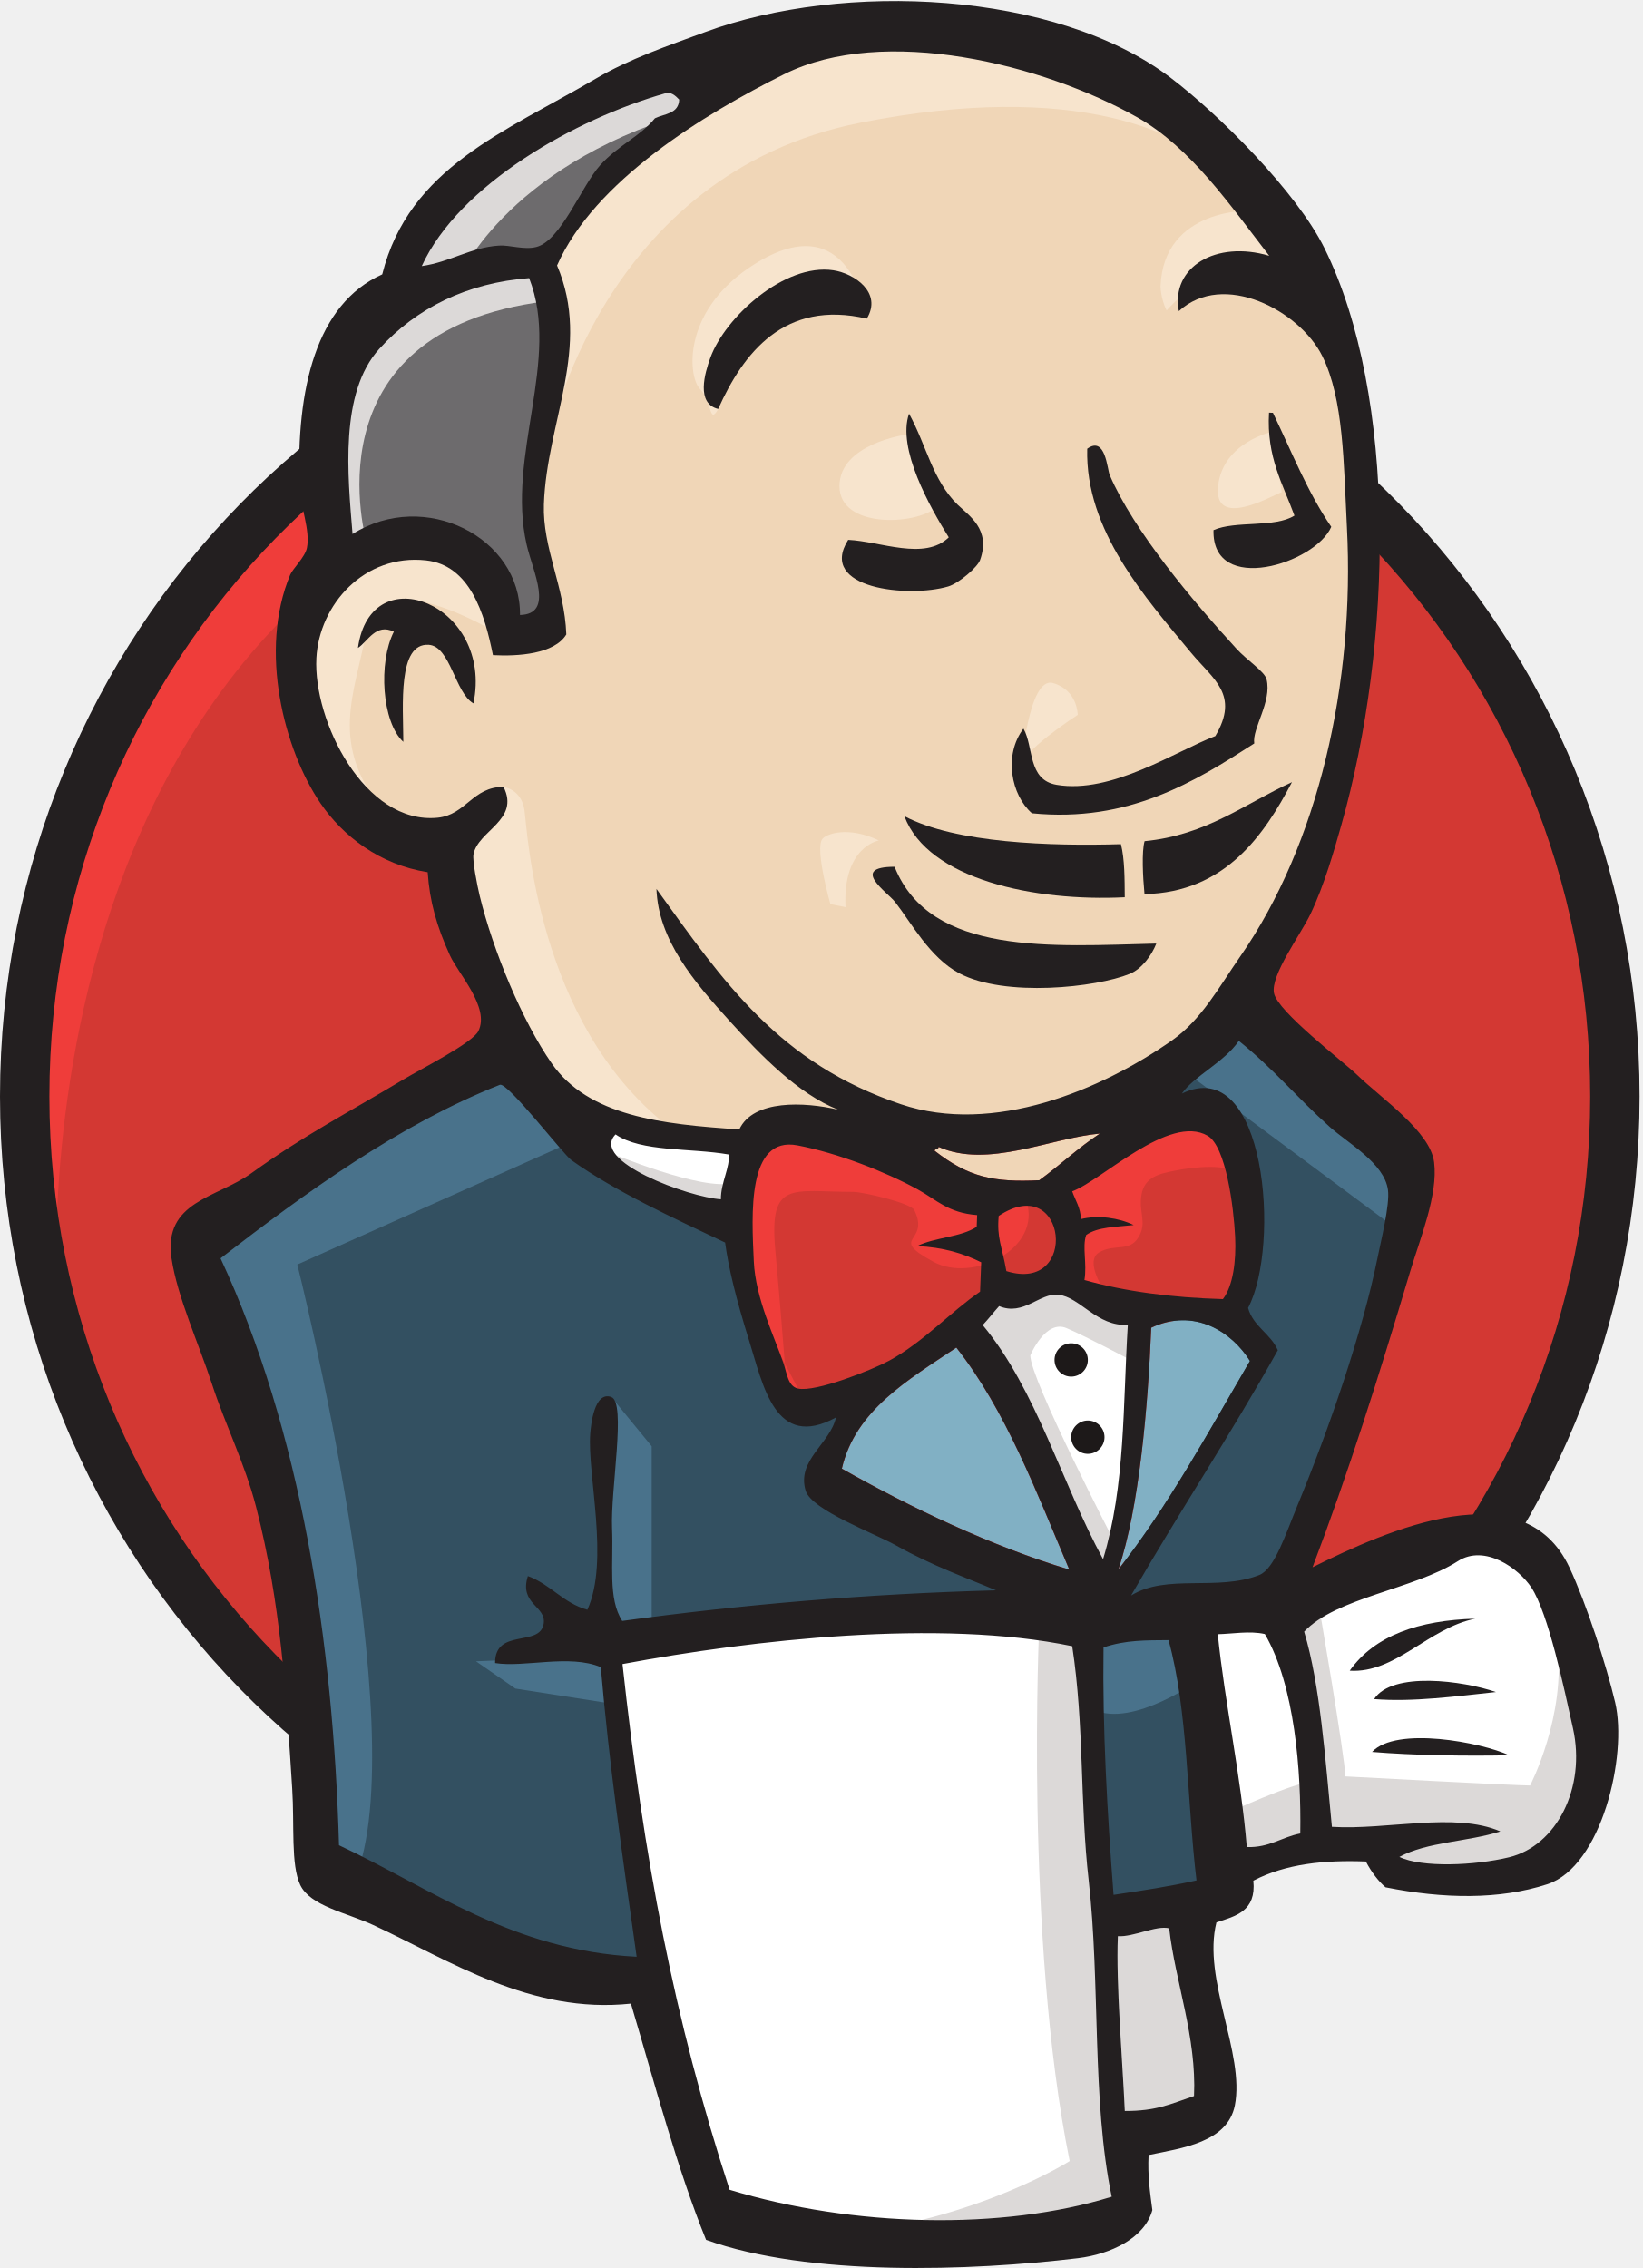
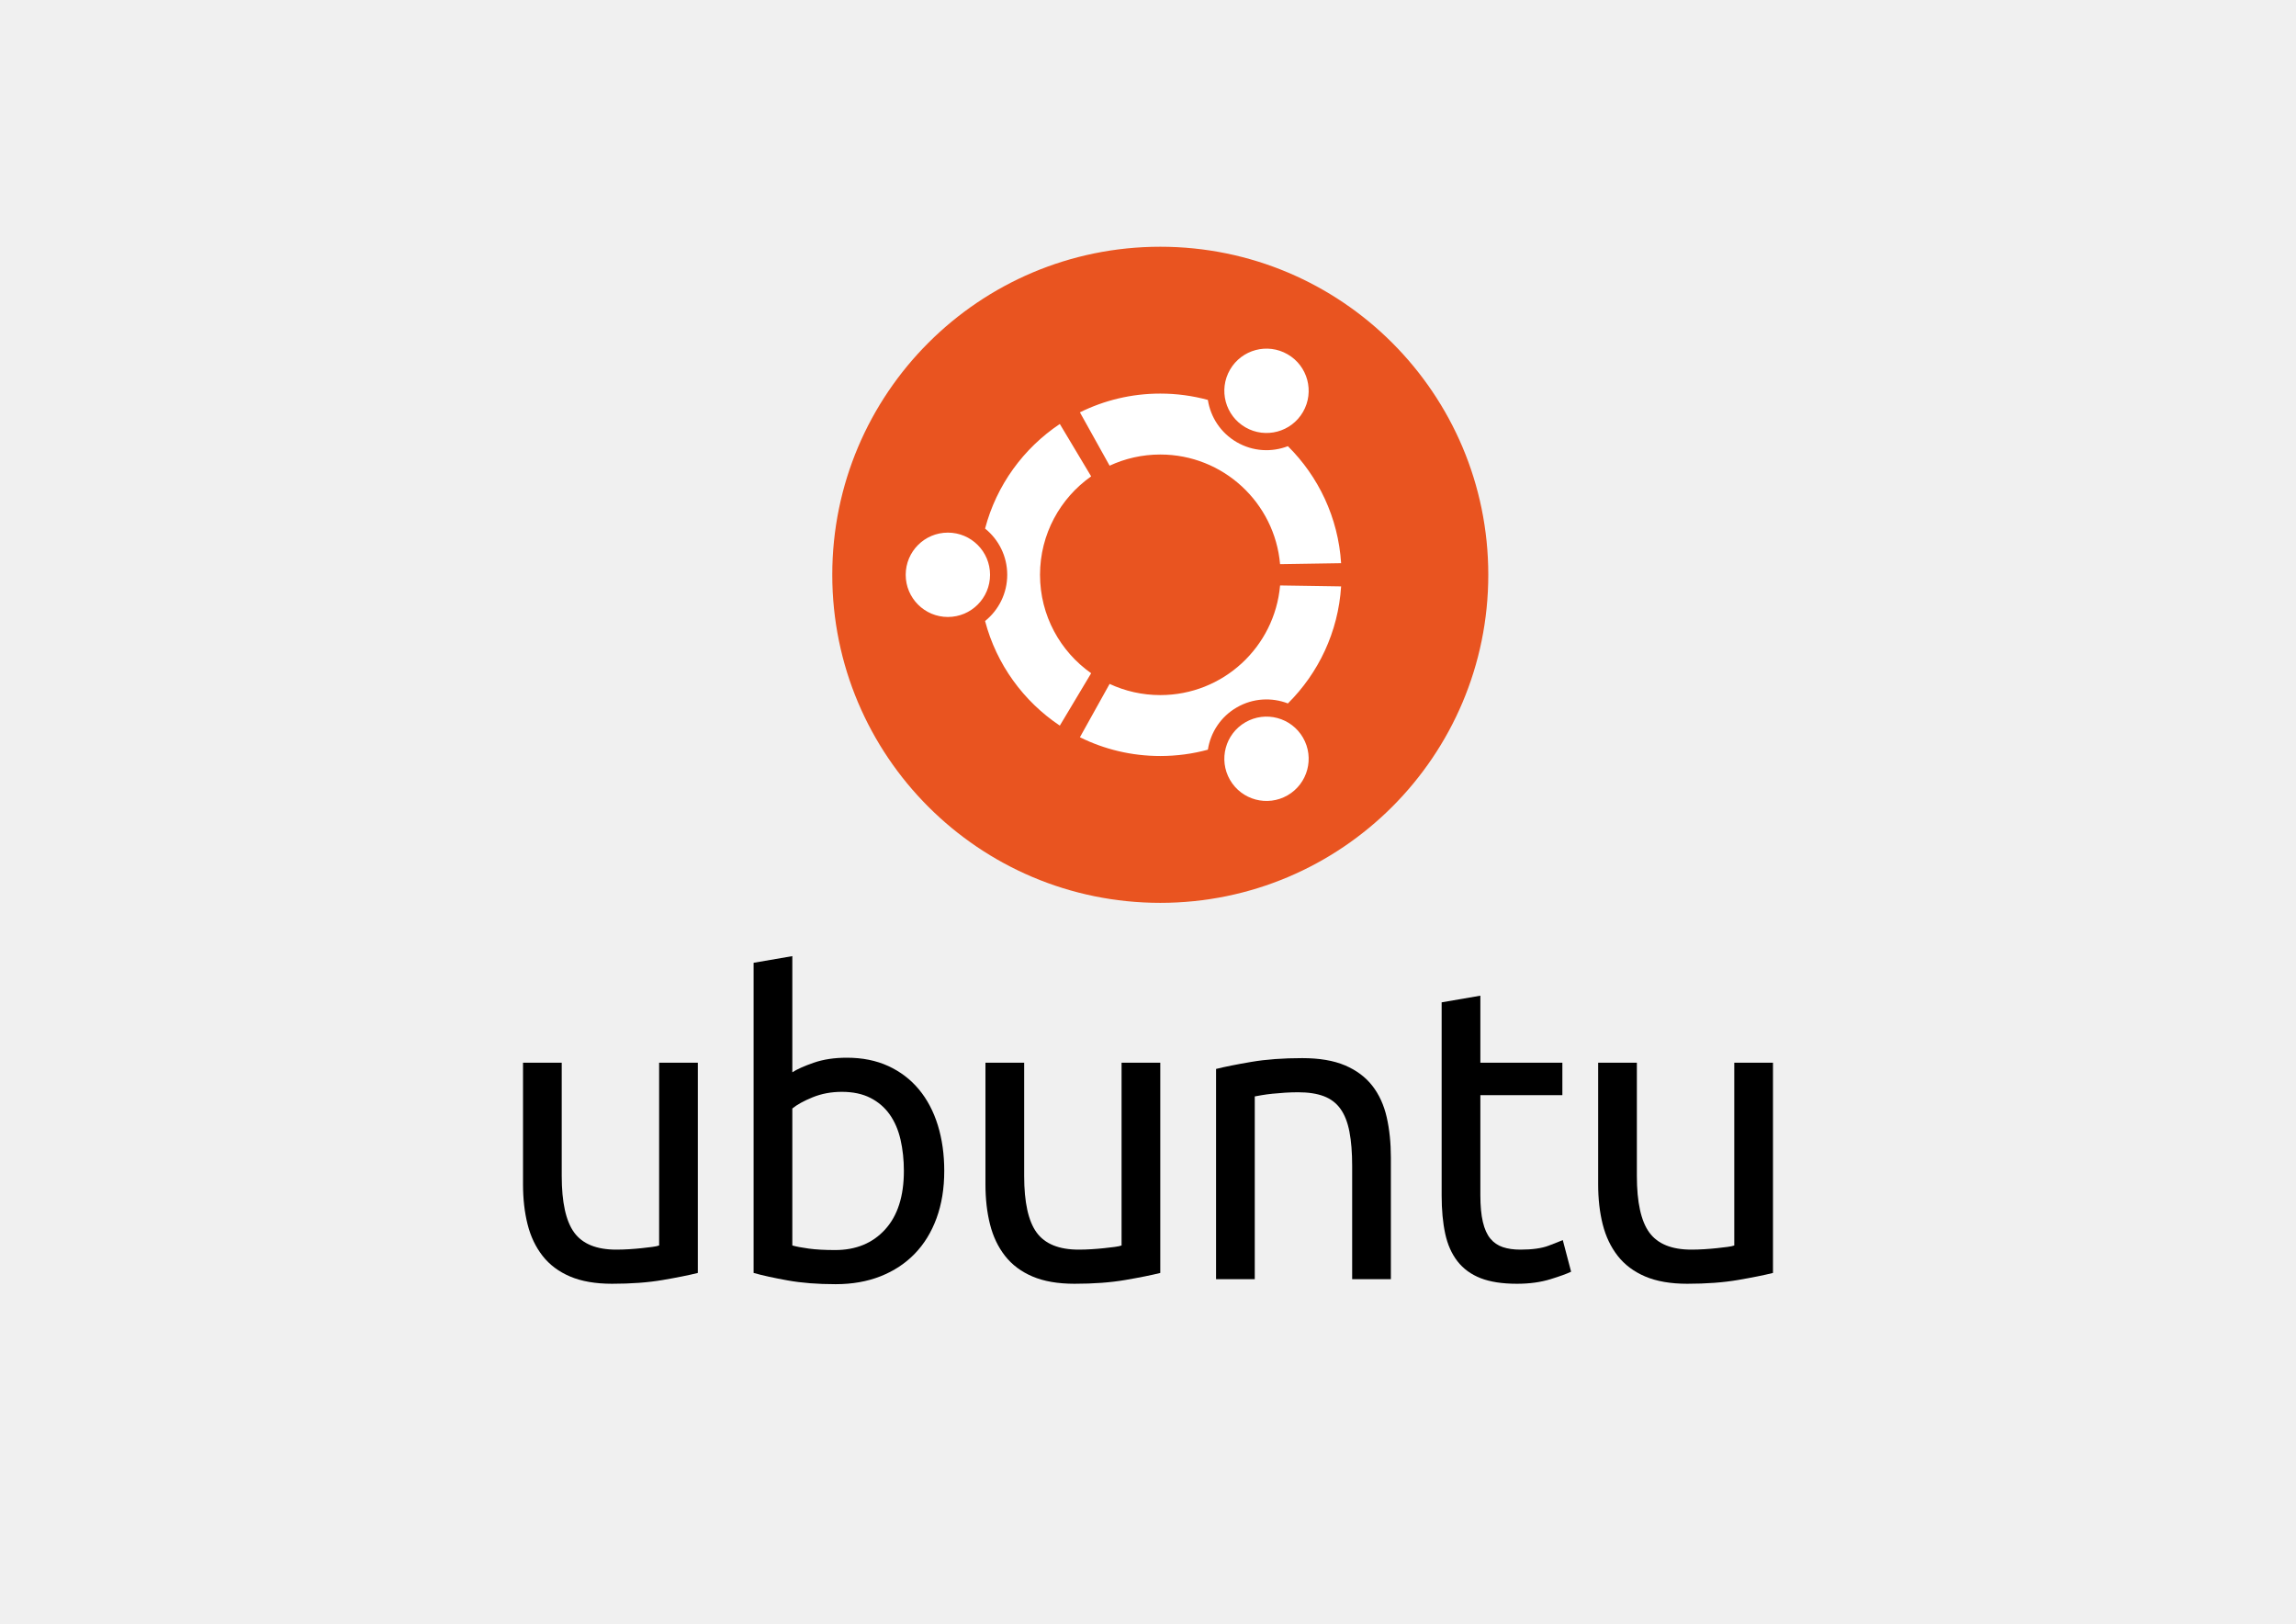
- <svg xmlns="http://www.w3.org/2000/svg" id="svg2" version="1.1" width="226" height="312" xml:space="preserve">
-   <defs id="defs6">
-     <clipPath clipPathUnits="userSpaceOnUse" id="clipPath18">
-       <path d="M 0,2494.84 0,0 l 1804.34,0 0,2494.84 -1804.34,0 z" id="path20" />
-     </clipPath>
-   </defs>
-   <g id="g10" transform="matrix(1.25,0,0,-1.25,0,312)">
-     <g id="g3393">
-       <path d="m 177.718,129.264 c 0,-49.429 -39.175,-89.499 -87.5,-89.499 -48.324,0 -87.499,40.07 -87.499,89.499 0,49.43 39.175,89.501 87.499,89.501 48.325,0 87.5,-40.071 87.5,-89.501" style="fill:#d33833;fill-opacity:1;fill-rule:evenodd;stroke:none" id="path22" />
-       <path d="m 6.284,107.098 c 0,0 -6.334,93.333 79.666,96 l -6,10 -46.666,-15.667 -13.334,-15.333 -11.666,-22.334 -6.667,-26 2,-17.333" style="fill:#ef3d3a;fill-opacity:1;fill-rule:nonzero;stroke:none" id="path24" />
-       <path d="M 30.288,190.319 C 14.936,174.611 5.436,152.923 5.436,128.93 l 0,0 c 0,-23.988 9.5,-45.679 24.852,-61.384 l 0,0 C 45.648,51.841 66.815,42.15 90.217,42.15 l 0,0 c 23.402,0 44.571,9.691 59.929,25.396 l 0,0 c 15.351,15.705 24.853,37.396 24.853,61.384 l 0,0 c 0,23.993 -9.502,45.681 -24.853,61.389 l 0,0 c -15.358,15.702 -36.527,25.393 -59.929,25.395 l 0,0 C 66.815,215.712 45.648,206.021 30.288,190.319 l 0,0 z M 26.402,63.747 C 10.087,80.433 0,103.493 0,128.93 l 0,0 c 0,25.441 10.087,48.499 26.402,65.186 l 0,0 c 16.312,16.69 38.892,27.035 63.815,27.032 l 0,0 c 24.923,0.003 47.505,-10.342 63.814,-27.032 l 0,0 c 16.317,-16.687 26.405,-39.747 26.403,-65.186 l 0,0 c 0.002,-25.437 -10.086,-48.497 -26.403,-65.183 l 0,0 C 137.722,47.058 115.14,36.714 90.217,36.714 l 0,0 c -24.923,0 -47.503,10.344 -63.815,27.033 l 0,0" style="fill:#231f20;fill-opacity:1;fill-rule:nonzero;stroke:none" id="path26" />
-       <path d="m 127.051,128.768 -13.334,-2 -18,-2 -11.667,-0.333 -11.333,0.333 -8.667,2.667 -7.667,8.333 -6,17 -1.333,3.667 -8,2.666 -4.667,7.667 -3.333,11 3.667,9.667 8.666,3 7,-3.334 3.334,-7.333 4,0.667 1.333,1.666 -1.333,7.667 -0.334,9.667 2,13.333 -0.078,7.616 6.078,9.717 10.667,7.667 18.667,8 20.666,-3 18,-13 8.334,-13.333 5.333,-9.667 1.333,-24 -4,-20.667 -7.333,-18.333 -7,-9.667" style="fill:#f0d6b7;fill-opacity:1;fill-rule:evenodd;stroke:none" id="path28" />
-       <path d="m 115.717,71.102 -47.667,-2 0,-8 4,-28 -2,-2.334 -33.333,11.334 -2.334,4 -3.333,37.666 -7.666,22.667 -1.667,5.333 26.666,18.333 8.334,3.334 7.333,-9 6.333,-5.667 7.334,-2.333 3.333,-1 4,-17.333 3,-3.667 7.667,2.667 -5.334,-10.334 29,-13.666 -3.666,-2" style="fill:#335061;fill-opacity:1;fill-rule:evenodd;stroke:none" id="path30" />
-       <path d="m 36.717,187.435 8.666,3 7,-3.334 3.334,-7.333 4,0.667 1,4 -2,7.666 2,18.334 -1.667,10 6,7 13,10.333 -3.667,5 -18.333,-9 -7.667,-6 -4.333,-9.333 -6.667,-9 -2,-10.667 1.334,-11.333" style="fill:#6d6b6d;fill-opacity:1;fill-rule:evenodd;stroke:none" id="path32" />
-       <path d="m 50.383,218.768 c 0,0 5,12.333 25,18.333 20,6 1,4.334 1,4.334 l -21.666,-8.334 -8.334,-8.333 -3.666,-6.667 7.666,0.667" style="fill:#dcd9d8;fill-opacity:1;fill-rule:evenodd;stroke:none" id="path34" />
-       <path d="m 40.383,189.768 c 0,0 -7,23.334 19.667,26.667 l -1,4 -18.333,-4.334 -5.334,-17.333 1.334,-11.333 3.666,2.333" style="fill:#dcd9d8;fill-opacity:1;fill-rule:evenodd;stroke:none" id="path36" />
-       <path d="m 51.05,158.768 4.364,4.229 c 0,0 1.97,-0.229 2.303,-2.562 0.333,-2.334 1.333,-23.334 15.666,-34.668 1.307,-1.034 -10.666,1.668 -10.666,1.668 l -10.667,16.666" style="fill:#f7e4cd;fill-opacity:1;fill-rule:evenodd;stroke:none" id="path38" />
-       <path d="m 112.385,165.101 c 0,0 0.777,10.104 3.498,9.327 2.721,-0.777 2.721,-3.498 2.721,-3.498 0,0 -6.608,-4.275 -6.219,-5.829" style="fill:#f7e4cd;fill-opacity:1;fill-rule:evenodd;stroke:none" id="path40" />
-       <path d="m 140.05,202.101 c 0,0 -5.494,-1.16 -6,-6 -0.506,-4.841 6,-1 7,-0.667" style="fill:#f7e4cd;fill-opacity:1;fill-rule:nonzero;stroke:none" id="path42" />
-       <path d="m 99.717,201.767 c 0,0 -7.334,-1 -7.334,-5.666 0,-4.667 8.334,-4.334 10.667,-2.334" style="fill:#f7e4cd;fill-opacity:1;fill-rule:nonzero;stroke:none" id="path44" />
-       <path d="m 54.383,180.101 c 0,0 -12.667,7.667 -14,0.333 -1.333,-7.333 -4.334,-12.667 2,-20.333 l -4.333,1.333 -4,10.333 -1.333,10 7.666,8.001 8.667,-0.667 5,-4 0.333,-5" style="fill:#f7e4cd;fill-opacity:1;fill-rule:evenodd;stroke:none" id="path46" />
-       <path d="m 60.383,201.101 c 0,0 5.667,29.333 34.334,35 23.601,4.665 35.999,-1 40.666,-6.333 0,0 -21,24.999 -41,17.333 -20,-7.667 -34.666,-21.667 -34.333,-30.666 0.568,-15.328 0.333,-15.334 0.333,-15.334" style="fill:#f7e4cd;fill-opacity:1;fill-rule:evenodd;stroke:none" id="path48" />
-       <path d="m 137.717,226.435 c 0,0 -9.666,0.333 -10,-8.334 0,0 -0.001,-1.333 0.666,-2.666 0,0 7.668,8.667 12.334,4" style="fill:#f7e4cd;fill-opacity:1;fill-rule:evenodd;stroke:none" id="path50" />
-       <path d="m 95.389,214.532 c 0,0 -1.664,13.303 -13.006,5.569 -7.333,-5 -6.666,-12 -5.333,-13.333 1.333,-1.334 0.971,-4.019 1.986,-2.176 1.014,1.843 0.68,7.843 4.348,9.509 3.667,1.667 9.678,3.529 12.006,0.431" style="fill:#f7e4cd;fill-opacity:1;fill-rule:evenodd;stroke:none" id="path52" />
-       <path d="m 64.05,124.435 -31.333,-14 c 0,0 13,-51.667 6.333,-67.667 l -4.667,1.666 -0.333,19.667 -8.666,37.333 -3.667,10.334 32.666,21.999 9.667,-9.332" style="fill:#49728b;fill-opacity:1;fill-rule:evenodd;stroke:none" id="path54" />
-       <path d="m 67.272,95.858 4.445,-5.424 0,-20 -5.334,0 c 0,0 -0.666,14 -0.666,15.667 0,1.667 0.666,7.667 0.666,7.667" style="fill:#49728b;fill-opacity:1;fill-rule:evenodd;stroke:none" id="path56" />
-       <path d="m 67.383,67.434 -15,-0.666 4.334,-3 10.666,-1.667" style="fill:#49728b;fill-opacity:1;fill-rule:evenodd;stroke:none" id="path58" />
-       <path d="m 118.717,70.768 12.333,0.333 3,-30.667 -12.667,-1.666 -2.666,32" style="fill:#335061;fill-opacity:1;fill-rule:evenodd;stroke:none" id="path60" />
-       <path d="m 122.05,70.768 18.667,1 c 0,0 7.666,19.333 7.666,20.333 0,1 6.667,28 6.667,28 l -15,15.666 -3,2.667 -8,-8 0,-31 -7,-28.666" style="fill:#335061;fill-opacity:1;fill-rule:evenodd;stroke:none" id="path62" />
-       <path d="m 130.383,73.101 -11.666,-2.333 1.666,-9.334 c 4.333,-2 11.667,3.334 11.667,3.334" style="fill:#49728b;fill-opacity:1;fill-rule:evenodd;stroke:none" id="path64" />
-       <path d="m 130.717,131.434 23.333,-17.333 0.667,8 -17.667,16.333 -6.333,-7" style="fill:#49728b;fill-opacity:1;fill-rule:evenodd;stroke:none" id="path66" />
-       <path d="M 78.951,5.098 72.05,33.102 68.617,53.765 68.05,69.102 l 31.235,1.663 19.433,0.003 -1.767,-35.003 3,-27 -0.333,-5 -25.333,-2 -15.334,3.333" style="fill:#ffffff;fill-opacity:1;fill-rule:evenodd;stroke:none" id="path68" />
-       <path d="m 114.383,71.101 c 0,0 -1.666,-34.667 3.334,-59.333 0,0 -10,-6.334 -24.667,-8 l 28,1 3.333,2 -4,54.666 -1,11.668" style="fill:#dcd9d8;fill-opacity:1;fill-rule:evenodd;stroke:none" id="path70" />
-       <path d="m 134.618,43.098 13,3.667 24.666,1.333 3.667,11.333 -6.667,19.667 -7.666,1 -10.667,-3.333 -10.234,-4.997 -5.433,0.997 -4.234,-1.664" style="fill:#ffffff;fill-opacity:1;fill-rule:evenodd;stroke:none" id="path72" />
-       <path d="m 134.383,49.768 c 0,0 8.666,3.999 10,3.666 l -3.666,18.334 4.333,1.666 c 0,0 3,-17.333 3,-19.333 0,0 18.666,-1 20.333,-1 0,0 4,7.667 3,15.667 l 3.667,-10.667 0.333,-6 -5.333,-8 -6,-1.333 -10,0.333 -3.333,4.333 -11.667,-1.666 -3.667,-1.334" style="fill:#dcd9d8;fill-opacity:1;fill-rule:evenodd;stroke:none" id="path74" />
-       <path d="m 121.284,73.431 -7.333,18.667 -7.667,11 c 0,0 1.666,4.667 4,4.667 2.334,0 7.667,0 7.667,0 l 7.333,-2.667 -0.666,-12.333 -3.334,-19.334" style="fill:#ffffff;fill-opacity:1;fill-rule:nonzero;stroke:none" id="path76" />
-       <path d="m 122.717,79.768 c 0,0 -9.334,17.999 -9.334,20.666 0,0 1.666,4 4,3 2.334,-1 7.334,-3.666 7.334,-3.666 l 0,6.333 -11.334,2.334 -7.666,-1 13,-30.667 2.666,-0.334" style="fill:#dcd9d8;fill-opacity:1;fill-rule:evenodd;stroke:none" id="path78" />
-       <path d="m 81.951,123.764 -9.234,1.004 -8.667,2.667 0,-3 4.235,-4.67 13.333,-6" style="fill:#ffffff;fill-opacity:1;fill-rule:nonzero;stroke:none" id="path80" />
-       <path d="m 67.051,122.765 c 0,0 10.334,-4.334 13.667,-3.334 l 0.332,-3.996 -9.332,1.996 -5.667,4 1,1.334" style="fill:#dcd9d8;fill-opacity:1;fill-rule:evenodd;stroke:none" id="path82" />
-       <path d="m 134.582,106.63 c -5.656,0.166 -10.766,0.838 -15.24,2.1 0.304,1.834 -0.265,3.634 0.192,4.955 1.247,0.898 3.337,0.884 5.222,1.095 -1.63,0.801 -3.92,1.118 -5.801,0.655 -0.044,1.273 -0.615,2.062 -0.961,3.058 3.18,1.135 10.687,8.576 14.91,6.112 2.012,-1.172 2.867,-7.866 3.023,-11.121 0.13,-2.7 -0.245,-5.424 -1.345,-6.854" style="fill:#d33833;fill-opacity:1;fill-rule:evenodd;stroke:none" id="path84" />
-       <path d="m 134.582,106.63 c -5.656,0.166 -10.766,0.838 -15.24,2.1 0.304,1.834 -0.265,3.634 0.192,4.955 1.247,0.898 3.337,0.884 5.222,1.095 -1.63,0.801 -3.92,1.118 -5.801,0.655 -0.044,1.273 -0.615,2.062 -0.961,3.058 3.18,1.135 10.687,8.576 14.91,6.112 2.012,-1.172 2.867,-7.866 3.023,-11.121 0.13,-2.7 -0.245,-5.424 -1.345,-6.854 z" style="fill:none;stroke:#d33833;stroke-width:2;stroke-linecap:butt;stroke-linejoin:miter;stroke-miterlimit:4;stroke-opacity:1;stroke-dasharray:none" id="path86" />
-       <path d="m 107.535,115.876 c -0.015,-0.428 -0.033,-0.859 -0.05,-1.291 -1.766,-1.16 -4.617,-1.146 -6.555,-2.121 2.857,-0.125 5.106,-0.813 7.052,-1.783 -0.043,-1.078 -0.084,-2.155 -0.126,-3.233 -3.237,-2.216 -6.194,-5.516 -10.005,-7.594 -1.802,-0.983 -8.126,-3.512 -10.043,-3.065 -1.085,0.252 -1.182,1.598 -1.616,2.867 -0.924,2.717 -3.051,7.042 -3.236,11.132 -0.236,5.166 -0.758,13.824 4.809,12.76 4.491,-0.857 9.715,-2.926 13.193,-4.826 2.125,-1.162 3.354,-2.598 6.578,-2.846" style="fill:#d33833;fill-opacity:1;fill-rule:evenodd;stroke:none" id="path88" />
-       <path d="m 107.535,115.876 c -0.015,-0.428 -0.033,-0.859 -0.05,-1.291 -1.766,-1.16 -4.617,-1.146 -6.555,-2.121 2.857,-0.125 5.106,-0.813 7.052,-1.783 -0.043,-1.078 -0.084,-2.155 -0.126,-3.233 -3.237,-2.216 -6.194,-5.516 -10.005,-7.594 -1.802,-0.983 -8.126,-3.512 -10.043,-3.065 -1.085,0.252 -1.182,1.598 -1.616,2.867 -0.924,2.717 -3.051,7.042 -3.236,11.132 -0.236,5.166 -0.758,13.824 4.809,12.76 4.491,-0.857 9.715,-2.926 13.193,-4.826 2.125,-1.162 3.354,-2.598 6.578,-2.846 z" style="fill:none;stroke:#d33833;stroke-width:2;stroke-linecap:butt;stroke-linejoin:miter;stroke-miterlimit:4;stroke-opacity:1;stroke-dasharray:none" id="path90" />
-       <path d="m 110.75,109.712 c -0.494,2.814 -1.065,3.617 -0.844,6.072 7.505,5.004 8.914,-8.595 0.844,-6.072" style="fill:#d33833;fill-opacity:1;fill-rule:evenodd;stroke:none" id="path92" />
-       <path d="m 110.75,109.712 c -0.494,2.814 -1.065,3.617 -0.844,6.072 7.505,5.004 8.914,-8.595 0.844,-6.072 z" style="fill:none;stroke:#d33833;stroke-width:2;stroke-linecap:butt;stroke-linejoin:miter;stroke-miterlimit:4;stroke-opacity:1;stroke-dasharray:none" id="path94" />
-       <path d="m 121.617,107.431 c 0,0 -2.334,3.334 -0.667,4.334 1.667,1 3.334,-0.001 4.334,1.666 1,1.667 0,2.667 0.333,4.667 0.333,2 2.001,2.334 3.667,2.667 1.666,0.333 6.334,1 7,-0.667 l -2,6 -4,1.333 -12.667,-7.333 -0.667,-3.667 0,-7.333" style="fill:#ef3d3a;fill-opacity:1;fill-rule:evenodd;stroke:none" id="path96" />
-       <path d="m 86.617,96.431 c -0.4,5.202 -0.824,10.397 -1.296,15.594 -0.706,7.76 1.864,6.406 8.591,6.406 1.027,0 6.326,-1.225 6.705,-2 1.818,-3.713 -3.04,-2.888 2.094,-5.688 4.334,-2.363 11.99,1.435 10.239,6.688 -0.98,1.168 -5.106,0.364 -6.585,1.131 -2.604,1.35 -5.208,2.7 -7.812,4.05 -3.313,1.719 -10.971,4.225 -14.503,1.823 -8.95,-6.087 0.565,-21.296 3.758,-27.646" style="fill:#ef3d3a;fill-opacity:1;fill-rule:evenodd;stroke:none" id="path98" />
-       <path d="m 95.389,214.532 c -9.085,2.116 -13.6,-3.802 -16.354,-9.94 -2.459,0.596 -1.48,3.94 -0.859,5.644 1.626,4.472 8.18,10.425 13.534,9.618 2.304,-0.347 5.423,-2.454 3.679,-5.322" style="fill:#231f20;fill-opacity:1;fill-rule:evenodd;stroke:none" id="path100" />
-       <path d="m 139.655,204.186 c 0.143,-0.006 0.288,-0.011 0.431,-0.017 2.053,-4.265 3.83,-8.783 6.42,-12.548 -1.735,-4.041 -13.138,-7.617 -12.962,-0.361 2.466,1.078 6.723,0.22 8.909,1.597 -1.264,3.469 -3.088,6.422 -2.798,11.329" style="fill:#231f20;fill-opacity:1;fill-rule:evenodd;stroke:none" id="path102" />
-       <path d="m 100.04,204.075 c 1.948,-3.571 2.582,-7.323 5.351,-10.022 1.247,-1.215 3.672,-2.696 2.47,-6.075 -0.281,-0.797 -2.334,-2.574 -3.519,-2.923 -4.329,-1.278 -14.416,-0.264 -11,5.133 3.58,-0.167 8.392,-2.325 11.068,0.274 -2.055,3.285 -5.719,9.784 -4.37,13.613" style="fill:#231f20;fill-opacity:1;fill-rule:evenodd;stroke:none" id="path104" />
-       <path d="m 138.03,167.781 c -6.518,-4.187 -13.786,-8.74 -24.466,-7.684 -2.282,1.984 -3.152,6.399 -0.935,9.315 1.154,-1.984 0.429,-5.633 3.645,-6.182 6.06,-1.037 13.113,3.707 17.472,5.365 2.703,4.557 -0.233,6.233 -2.668,9.166 -4.985,6.009 -11.672,13.457 -11.429,22.453 2.015,1.461 2.189,-2.23 2.478,-2.902 2.603,-6.092 9.154,-13.883 13.935,-19.097 1.174,-1.284 3.107,-2.516 3.322,-3.365 0.62,-2.469 -1.613,-5.427 -1.354,-7.069" style="fill:#231f20;fill-opacity:1;fill-rule:evenodd;stroke:none" id="path106" />
-       <path d="m 52.102,172.189 c -2.043,1.166 -2.529,6.302 -4.928,6.448 -3.428,0.208 -2.803,-6.663 -2.789,-10.681 -2.359,2.142 -2.774,8.737 -1.041,12.124 -1.975,0.97 -2.857,-1.07 -3.953,-1.789 1.408,10.23 14.965,4.745 12.711,-6.102" style="fill:#231f20;fill-opacity:1;fill-rule:evenodd;stroke:none" id="path108" />
-       <path d="m 142.18,163.521 c -3.034,-5.775 -7.326,-12.135 -16.229,-12.32 -0.181,1.865 -0.32,4.703 0.01,5.826 6.806,0.654 11.008,4.118 16.219,6.494" style="fill:#231f20;fill-opacity:1;fill-rule:evenodd;stroke:none" id="path110" />
-       <path d="m 99.527,159.777 c 5.678,-2.986 16.114,-3.307 23.832,-3.081 0.414,-1.691 0.404,-3.78 0.42,-5.842 -9.921,-0.495 -21.651,1.96 -24.252,8.923" style="fill:#231f20;fill-opacity:1;fill-rule:evenodd;stroke:none" id="path112" />
-       <path d="m 98.447,154.209 c 3.927,-9.859 17.423,-8.724 28.804,-8.452 -0.501,-1.28 -1.587,-2.792 -2.937,-3.339 -3.647,-1.484 -13.706,-2.61 -18.769,0.079 -3.211,1.707 -5.274,5.564 -7.033,7.825 -0.85,1.092 -5.08,3.881 -0.064,3.887" style="fill:#231f20;fill-opacity:1;fill-rule:evenodd;stroke:none" id="path114" />
-       <path d="m 137.556,99.826 c -4.608,-7.892 -9.017,-15.998 -14.484,-22.959 2.292,6.739 3.273,18.018 3.619,26.617 4.795,2.244 8.901,-0.505 10.865,-3.658" style="fill:#81b0c4;fill-opacity:1;fill-rule:evenodd;stroke:none" id="path116" />
-       <path d="m 162.352,71.461 c -5.159,-1.033 -8.784,-6.047 -13.817,-5.725 2.766,3.899 7.613,5.543 13.817,5.725" style="fill:#231f20;fill-opacity:1;fill-rule:evenodd;stroke:none" id="path118" />
-       <path d="m 164.628,63.387 c -4.205,-0.444 -9.144,-1.125 -13.409,-0.774 2.019,3.084 9.798,2.02 13.409,0.774" style="fill:#231f20;fill-opacity:1;fill-rule:evenodd;stroke:none" id="path120" />
-       <path d="m 166.085,56.426 c -4.726,-0.102 -10.6,-0.008 -15.092,0.369 2.657,2.854 12.027,1.059 15.092,-0.369" style="fill:#231f20;fill-opacity:1;fill-rule:evenodd;stroke:none" id="path122" />
-       <path d="m 128.664,37.377 c 0.678,-5.935 3.031,-11.949 2.736,-18.449 -2.613,-0.881 -4.114,-1.652 -7.615,-1.647 -0.247,5.524 -0.986,13.969 -0.765,19.235 1.722,-0.114 4.261,1.23 5.644,0.861" style="fill:#dcd9d8;fill-opacity:1;fill-rule:evenodd;stroke:none" id="path124" />
-       <path d="m 121.045,124.849 c -2.373,-1.549 -4.394,-3.483 -6.673,-5.137 -5.054,-0.25 -7.812,0.35 -11.525,3.252 0.061,0.233 0.434,0.129 0.448,0.415 5.41,-2.411 12.287,0.982 17.75,1.47" style="fill:#f0d6b7;fill-opacity:1;fill-rule:evenodd;stroke:none" id="path126" />
-       <path d="m 92.644,87.971 c 1.486,6.441 7.311,9.777 12.6,13.324 5.459,-6.928 8.779,-15.838 12.435,-24.436 -8.638,2.604 -17.464,6.829 -25.035,11.112" style="fill:#81b0c4;fill-opacity:1;fill-rule:evenodd;stroke:none" id="path128" />
-       <path d="m 123.02,36.516 c -0.221,-5.266 0.518,-13.711 0.765,-19.235 3.501,-0.005 5.002,0.766 7.615,1.647 0.295,6.5 -2.058,12.514 -2.736,18.449 -1.383,0.369 -3.922,-0.975 -5.644,-0.861 z M 68.506,66.465 C 70.814,45.242 74.158,27.401 80.291,8.608 93.902,4.475 110.311,4.115 122.342,7.844 120.133,18.451 121.098,31.365 119.807,42.684 c -0.973,8.508 -0.477,17.068 -1.811,25.748 -14.578,3.033 -35.184,0.709 -49.49,-1.967 z m 52.937,1.834 c -0.123,-9.115 0.408,-18.106 1.104,-27.232 3.5,0.525 5.875,0.876 9.127,1.589 -1.056,8.786 -0.926,18.672 -3.077,26.444 -2.486,-0.024 -4.675,0.029 -7.154,-0.801 z m 17.755,1.469 c -1.661,0.381 -3.595,0.015 -5.182,-0.016 0.746,-7.43 2.556,-15.629 3.193,-23.428 2.497,-0.078 3.831,1.1 5.885,1.496 0.11,6.846 -0.598,16.278 -3.896,21.948 z m 26.884,-24.563 c 5.205,1.264 8.478,7.639 7.022,14.186 -0.977,4.4 -2.717,12.685 -4.579,15.5 -1.376,2.082 -5.107,4.808 -8.086,2.9 -4.846,-3.103 -13.383,-4.004 -16.917,-7.76 1.772,-5.9 2.322,-14.004 3.053,-21.48 6.054,-0.377 13.503,1.666 18.538,-0.502 -3.515,-1.139 -8.076,-1.148 -11.113,-2.807 2.482,-1.199 8.293,-0.957 12.082,-0.037 z M 117.679,76.859 c -3.656,8.598 -6.976,17.508 -12.435,24.436 C 99.955,97.748 94.131,94.412 92.644,87.971 100.215,83.688 109.041,79.463 117.679,76.859 z m 9.012,26.625 c -0.346,-8.599 -1.327,-19.878 -3.619,-26.617 5.467,6.961 9.876,15.067 14.484,22.959 -1.964,3.153 -6.07,5.902 -10.865,3.658 z m -10.216,3.63 c -2.071,0.223 -3.829,-2.381 -6.522,-1.255 -0.617,-0.682 -1.178,-1.421 -1.807,-2.087 5.948,-7.168 8.651,-17.338 13.245,-25.762 2.465,8.092 2.181,16.957 2.724,25.789 -3.387,-0.215 -5.266,3.063 -7.64,3.315 z m -6.569,8.67 c -0.221,-2.455 0.35,-3.258 0.844,-6.072 8.07,-2.523 6.661,11.076 -0.844,6.072 z m -8.949,2.938 c -3.477,1.9 -8.701,3.969 -13.193,4.826 -5.567,1.065 -5.046,-7.594 -4.809,-12.76 0.185,-4.09 2.312,-8.415 3.236,-11.132 0.434,-1.269 0.531,-2.615 1.616,-2.867 1.917,-0.447 8.241,2.082 10.043,3.065 3.811,2.078 6.768,5.378 10.005,7.594 0.042,1.078 0.083,2.155 0.126,3.233 -1.946,0.97 -4.195,1.658 -7.052,1.783 1.938,0.975 4.789,0.961 6.555,2.121 0.017,0.432 0.035,0.863 0.05,1.291 -3.224,0.248 -4.453,1.684 -6.578,2.846 z m -33.214,6.033 c -2.886,-2.93 8.095,-6.924 11.591,-7.139 -0.019,1.854 1.057,3.602 0.84,4.932 -4.152,0.729 -9.609,0.248 -12.43,2.207 z m 35.552,-1.376 c -0.014,-0.286 -0.387,-0.182 -0.448,-0.415 3.713,-2.902 6.471,-3.502 11.525,-3.252 2.279,1.654 4.3,3.588 6.673,5.137 -5.463,-0.488 -12.34,-3.881 -17.75,-1.47 z m 32.632,-9.895 c -0.156,3.255 -1.011,9.949 -3.023,11.121 -4.223,2.465 -11.73,-4.977 -14.91,-6.112 0.346,-0.996 0.917,-1.785 0.961,-3.058 1.881,0.463 4.171,0.146 5.801,-0.655 -1.885,-0.211 -3.975,-0.197 -5.222,-1.095 -0.457,-1.321 0.112,-3.121 -0.192,-4.955 4.474,-1.262 9.584,-1.934 15.24,-2.1 1.1,1.43 1.475,4.154 1.345,6.854 z m -73.042,8.437 c -0.906,0.646 -7.037,8.623 -7.877,8.292 C 43.914,125.838 33.541,118.273 24.271,111.118 33.109,92.154 36.677,68.92 37.307,46.526 47.432,41.791 56.324,34.965 70.062,34.252 68.473,45.5 67.022,55.535 66.119,66.125 c -3.452,1.455 -8.404,-0.066 -11.635,0.451 -0.027,3.893 4.934,1.705 5.347,4.323 0.311,1.98 -2.73,2.13 -1.739,5.248 2.525,-0.918 3.852,-2.946 6.545,-3.707 2.461,5.384 -0.034,14.91 0.32,19.41 0.067,0.845 0.422,4.681 2.314,4.008 1.675,-0.596 -0.096,-10.202 0.088,-14.461 0.167,-3.924 -0.474,-7.721 1.115,-10.184 13.275,1.807 26.766,2.975 41.129,3.369 -3.16,1.356 -6.914,2.639 -11.03,4.959 -2.231,1.258 -9.264,3.875 -9.908,5.994 -1.027,3.377 2.695,5.176 3.332,8.071 -6.701,-3.655 -8.008,3.503 -9.594,8.574 -1.436,4.593 -2.254,8.024 -2.606,10.673 -5.773,2.752 -11.944,5.539 -16.913,9.068 z m 67.179,7.327 c 9.243,4.482 10.909,-16.751 7.286,-23.591 0.56,-2.04 2.486,-2.821 3.272,-4.655 -5.158,-9.24 -10.887,-17.865 -16.15,-26.996 3.915,2.437 9.507,0.436 14.114,2.26 1.684,0.666 2.903,4.521 4.178,7.605 3.507,8.485 7.189,19.182 8.827,27.279 0.37,1.845 1.378,5.865 1.152,7.507 -0.403,2.94 -4.392,5.12 -6.421,6.938 -3.738,3.358 -6.092,6.313 -9.991,9.453 -1.581,-2.334 -4.974,-3.902 -6.267,-5.8 z m -88.318,81.968 c -4.404,-4.846 -3.482,-13.926 -2.949,-20.386 7.961,5.008 18.527,-0.396 18.428,-8.914 3.801,0.101 1.42,4.747 0.732,7.74 -2.247,9.776 3.785,20.397 0.274,29.337 -6.818,-0.517 -12.42,-3.302 -16.484,-7.777 z m 31.514,28.126 c -9.971,-2.826 -22.749,-10.071 -26.846,-19.028 3.173,0.461 5.375,2.061 8.505,2.259 1.183,0.077 2.732,-0.496 4.092,-0.158 2.709,0.672 4.995,6.746 7.039,9.006 1.992,2.207 4.387,3.15 6.025,5.162 1.053,0.508 2.609,0.473 2.669,2.054 -0.456,0.488 -0.937,0.86 -1.484,0.705 z m 51.903,-2.658 c -10.349,5.839 -27.866,10.231 -38.875,4.743 -8.883,-4.429 -20.89,-11.757 -24.984,-21.043 3.824,-8.961 -1.133,-17.172 -1.449,-26.27 -0.168,-4.841 2.279,-9.067 2.467,-14.337 -1.309,-2.159 -5.307,-2.425 -8.074,-2.277 -0.932,4.662 -2.562,9.902 -7.363,10.428 -6.793,0.743 -11.76,-4.879 -12.068,-10.754 -0.365,-6.909 5.307,-18.36 13.346,-17.565 3.106,0.307 3.868,3.42 7.252,3.388 1.834,-3.659 -2.829,-4.808 -3.309,-7.425 -0.125,-0.676 0.387,-3.318 0.684,-4.557 1.46,-6.033 4.715,-13.841 7.919,-18.434 4.066,-5.826 12.056,-6.704 20.65,-7.275 1.535,3.307 7.19,3.035 10.875,2.17 -4.416,1.749 -8.521,5.989 -11.924,9.742 -3.908,4.306 -7.867,8.925 -8.067,14.553 7.386,-10.246 13.487,-19.194 26.917,-23.701 10.162,-3.408 22.03,1.562 29.838,7.045 3.24,2.279 5.174,5.895 7.477,9.205 8.617,12.395 12.638,30.087 11.754,47.235 -0.364,7.072 -0.348,14.12 -2.721,18.878 -2.48,4.975 -10.868,9.426 -15.778,4.926 -0.91,4.838 4.083,7.83 9.948,6.089 -4.182,5.397 -8.571,11.882 -14.515,15.236 z M 144.444,77.117 c 8.087,4.02 23.197,10.821 28.267,-0.015 1.871,-3.994 4.066,-10.746 5.035,-14.869 1.369,-5.817 -1.484,-18.043 -7.463,-19.995 -5.281,-1.724 -11.443,-1.619 -17.804,-0.341 -0.749,0.623 -1.583,1.709 -2.166,2.841 -4.542,0.176 -8.795,-0.244 -12.383,-2.111 0.34,-3.359 -1.932,-3.898 -4.062,-4.59 -1.579,-6.261 3.159,-14.437 2.025,-20.146 -0.809,-4.067 -5.813,-4.696 -9.491,-5.457 -0.12,-2.26 0.161,-4.147 0.412,-6.059 -0.841,-3.099 -4.613,-4.863 -8.187,-5.295 -11.759,-1.414 -29.613,-2.049 -40.924,2.018 -3.156,7.742 -5.643,17.158 -8.271,25.998 -11.031,-1.178 -19.953,4.76 -28.364,8.65 -2.912,1.35 -6.941,2.094 -8.028,4.412 -1.055,2.244 -0.623,6.545 -0.885,10.608 -0.666,10.377 -1.236,20.386 -3.977,31.011 -1.23,4.768 -3.375,8.975 -4.871,13.569 -1.383,4.258 -3.799,9.52 -4.429,13.766 -0.934,6.293 4.991,6.643 8.78,9.37 5.857,4.217 10.455,6.549 16.799,10.355 1.879,1.127 7.545,3.98 8.19,5.294 1.281,2.605 -2.199,6.278 -3.13,8.32 -1.472,3.229 -2.24,5.972 -2.45,9.158 -5.322,0.841 -9.355,4.008 -11.792,7.579 -4.031,5.91 -6.826,16.844 -3.339,25.161 0.274,0.655 1.637,1.943 1.839,2.949 0.397,1.981 -0.747,4.615 -0.818,6.722 -0.366,10.81 1.829,20.124 9.106,23.384 2.954,11.769 13.528,15.682 23.49,21.531 3.724,2.186 7.829,3.583 12.068,5.143 15.208,5.597 38.542,4.543 51.164,-5.003 5.352,-4.048 13.907,-12.595 16.967,-18.783 8.082,-16.337 7.508,-43.64 1.855,-63.513 -0.76,-2.668 -1.862,-6.59 -3.401,-9.795 -1.073,-2.238 -4.408,-6.716 -4.003,-8.692 0.417,-2.043 7.604,-7.5 9.145,-8.986 2.775,-2.677 8.047,-6.23 8.474,-9.608 0.459,-3.595 -1.584,-8.513 -2.619,-11.982 -3.46,-11.577 -6.836,-22.278 -10.759,-32.599" style="fill:#231f20;fill-opacity:1;fill-rule:evenodd;stroke:none" id="path130" />
-       <path d="m 90.491,157.255 c 0.439,0.584 2.851,1.471 6.226,-0.154 0,0 -4,-0.667 -3.667,-7.336 l -1.667,0.334 c 0,0 -1.723,6.047 -0.892,7.156" style="fill:#f7e4cd;fill-opacity:1;fill-rule:evenodd;stroke:none" id="path132" />
-       <path d="m 119.717,99.934 c 0,-1.012 -0.821,-1.833 -1.834,-1.833 -1.012,0 -1.833,0.821 -1.833,1.833 0,1.012 0.821,1.834 1.833,1.834 1.013,0 1.834,-0.822 1.834,-1.834" style="fill:#1d1919;fill-opacity:1;fill-rule:evenodd;stroke:none" id="path134" />
-       <path d="m 121.55,91.434 c 0,-1.012 -0.821,-1.833 -1.834,-1.833 -1.012,0 -1.833,0.821 -1.833,1.833 0,1.012 0.821,1.834 1.833,1.834 1.013,0 1.834,-0.822 1.834,-1.834" style="fill:#1d1919;fill-opacity:1;fill-rule:evenodd;stroke:none" id="path136" />
+ <svg xmlns="http://www.w3.org/2000/svg" version="1.1" id="ubuntu__x5F__black_x26_orange" x="0px" y="0px" width="1190.551px" height="841.89px" viewBox="0 0 1190.551 841.89" enable-background="new 0 0 1190.551 841.89" xml:space="preserve">
+   <g>
+     <g>
+       <g>
+         <path d="M361.854,659.952c-4.606,1.153-10.684,2.375-18.238,3.669c-7.555,1.296-16.296,1.942-26.225,1.942     c-8.633,0-15.901-1.261-21.799-3.775c-5.902-2.516-10.65-6.079-14.245-10.685c-3.599-4.604-6.188-10.037-7.77-16.296     c-1.585-6.26-2.375-13.199-2.375-20.828v-63.022h20.073v58.705c0,13.672,2.158,23.456,6.476,29.354     c4.316,5.902,11.581,8.851,21.799,8.851c2.158,0,4.387-0.072,6.691-0.218c2.3-0.141,4.458-0.323,6.475-0.539     c2.013-0.216,3.848-0.431,5.504-0.646c1.652-0.216,2.839-0.465,3.561-0.755v-94.751h20.073V659.952z" />
+         <path d="M410.846,555.92c2.445-1.581,6.151-3.237,11.115-4.963c4.964-1.728,10.684-2.59,17.159-2.59     c8.057,0,15.216,1.438,21.476,4.315c6.259,2.88,11.547,6.907,15.863,12.088c4.317,5.18,7.588,11.368,9.821,18.562     c2.229,7.196,3.346,15.107,3.346,23.739c0,9.066-1.333,17.235-3.993,24.5c-2.664,7.266-6.441,13.417-11.332,18.452     c-4.894,5.039-10.792,8.923-17.698,11.656c-6.907,2.731-14.677,4.1-23.311,4.1c-9.355,0-17.627-0.646-24.821-1.942     c-7.196-1.295-13.095-2.589-17.698-3.885V499.154l20.073-3.452V555.92z M410.846,645.708c2.013,0.576,4.856,1.115,8.526,1.617     c3.669,0.506,8.235,0.757,13.705,0.757c10.792,0,19.425-3.562,25.9-10.684c6.475-7.124,9.713-17.231,9.713-30.327     c0-5.751-0.577-11.147-1.727-16.187c-1.153-5.035-3.021-9.388-5.611-13.057c-2.59-3.67-5.936-6.547-10.037-8.635     c-4.101-2.084-9.032-3.129-14.785-3.129c-5.47,0-10.505,0.938-15.108,2.806c-4.607,1.872-8.131,3.815-10.576,5.827V645.708z" />
+         <path d="M601.644,659.952c-4.607,1.153-10.685,2.375-18.239,3.669c-7.555,1.296-16.295,1.942-26.224,1.942     c-8.634,0-15.901-1.261-21.8-3.775c-5.902-2.516-10.65-6.079-14.245-10.685c-3.599-4.604-6.188-10.037-7.77-16.296     c-1.585-6.26-2.375-13.199-2.375-20.828v-63.022h20.073v58.705c0,13.672,2.158,23.456,6.475,29.354     c4.316,5.902,11.581,8.851,21.799,8.851c2.158,0,4.388-0.072,6.691-0.218c2.3-0.141,4.458-0.323,6.475-0.539     c2.013-0.216,3.848-0.431,5.504-0.646c1.652-0.216,2.84-0.465,3.561-0.755v-94.751h20.074V659.952z" />
+         <path d="M630.565,554.194c4.604-1.151,10.717-2.375,18.346-3.671c7.625-1.294,16.402-1.941,26.33-1.941     c8.922,0,16.33,1.261,22.232,3.776c5.898,2.52,10.609,6.043,14.137,10.576c3.523,4.533,6.006,9.967,7.447,16.296     c1.436,6.333,2.158,13.312,2.158,20.937v63.022h-20.074v-58.708c0-6.904-0.469-12.803-1.402-17.696     c-0.938-4.89-2.48-8.849-4.641-11.87c-2.158-3.023-5.037-5.216-8.633-6.584c-3.6-1.367-8.061-2.051-13.381-2.051     c-2.16,0-4.393,0.074-6.691,0.216c-2.303,0.145-4.498,0.325-6.582,0.541c-2.09,0.215-3.961,0.469-5.611,0.755     c-1.656,0.29-2.844,0.506-3.562,0.646v94.751h-20.072V554.194z" />
+         <path d="M767.618,550.957h42.52v16.835h-42.52v51.799c0,5.611,0.43,10.253,1.295,13.921c0.863,3.671,2.158,6.549,3.885,8.634     c1.727,2.088,3.885,3.562,6.475,4.425c2.59,0.863,5.611,1.296,9.064,1.296c6.186,0,11.08-0.682,14.678-2.051     c3.594-1.366,6.043-2.337,7.338-2.913l4.316,16.403c-2.016,1.008-5.578,2.304-10.684,3.884     c-5.109,1.582-10.898,2.374-17.375,2.374c-7.627,0-13.92-0.97-18.885-2.913s-8.957-4.856-11.979-8.741     c-3.021-3.886-5.146-8.668-6.367-14.354c-1.225-5.682-1.836-12.264-1.836-19.748V519.66l20.074-3.453V550.957z" />
+         <path d="M919.349,659.952c-4.607,1.153-10.686,2.375-18.238,3.669c-7.555,1.296-16.295,1.942-26.225,1.942     c-8.633,0-15.9-1.261-21.799-3.775c-5.902-2.516-10.65-6.079-14.246-10.685c-3.598-4.604-6.188-10.037-7.77-16.296     c-1.586-6.26-2.375-13.199-2.375-20.828v-63.022h20.074v58.705c0,13.672,2.158,23.456,6.475,29.354     c4.316,5.902,11.58,8.851,21.799,8.851c2.158,0,4.387-0.072,6.691-0.218c2.299-0.141,4.459-0.323,6.475-0.539     c2.014-0.216,3.848-0.431,5.504-0.646c1.652-0.216,2.84-0.465,3.561-0.755v-94.751h20.074V659.952z" />
+       </g>
+     </g>
+     <g>
+       <path fill="#E95420" d="M771.724,297.998c0,93.934-76.138,170.083-170.076,170.083c-93.939,0-170.084-76.15-170.084-170.083    c0-93.927,76.146-170.075,170.084-170.075C695.586,127.922,771.724,204.071,771.724,297.998z" />
+       <path fill="#FFFFFF" d="M513.375,297.998c0,12.078-9.792,21.87-21.874,21.87c-12.071,0-21.862-9.792-21.862-21.87    c0-12.071,9.791-21.863,21.862-21.863C503.583,276.135,513.375,285.926,513.375,297.998z M637.789,404.326    c6.039,10.451,19.407,14.035,29.866,8.003c10.458-6.039,14.042-19.415,8.003-29.873c-6.039-10.459-19.407-14.036-29.866-7.996    C635.333,380.499,631.75,393.867,637.789,404.326z M675.658,213.546c6.039-10.459,2.463-23.834-8.003-29.866    c-10.451-6.039-23.827-2.455-29.866,8.003s-2.456,23.827,8.003,29.866S669.626,224.005,675.658,213.546z M601.647,235.642    c32.587,0,59.323,24.978,62.115,56.837l31.647-0.499c-1.503-23.673-11.771-44.964-27.594-60.661    c-8.378,3.23-18.096,2.791-26.48-2.052c-8.392-4.845-13.632-13.046-15.017-21.929c-7.865-2.14-16.139-3.283-24.672-3.283    c-14.968,0-29.113,3.503-41.675,9.726l15.398,27.651C583.352,237.723,592.264,235.642,601.647,235.642z M539.283,297.998    c0-21.093,10.48-39.746,26.517-51.025l-16.249-27.16c-18.82,12.569-32.842,31.74-38.756,54.219    c6.999,5.636,11.484,14.277,11.484,23.966c0,9.696-4.485,18.337-11.484,23.973c5.914,22.479,19.936,41.649,38.756,54.226    l16.249-27.16C549.763,337.75,539.283,319.105,539.283,297.998z M601.647,360.366c-9.383,0-18.295-2.079-26.277-5.795    l-15.398,27.651c12.562,6.23,26.707,9.726,41.675,9.726c8.533,0,16.807-1.136,24.672-3.276c1.385-8.89,6.625-17.091,15.017-21.929    c8.385-4.844,18.103-5.284,26.48-2.052c15.823-15.704,26.091-36.995,27.594-60.668l-31.647-0.491    C660.971,335.383,634.234,360.366,601.647,360.366z" />
    </g>
  </g>
</svg>
